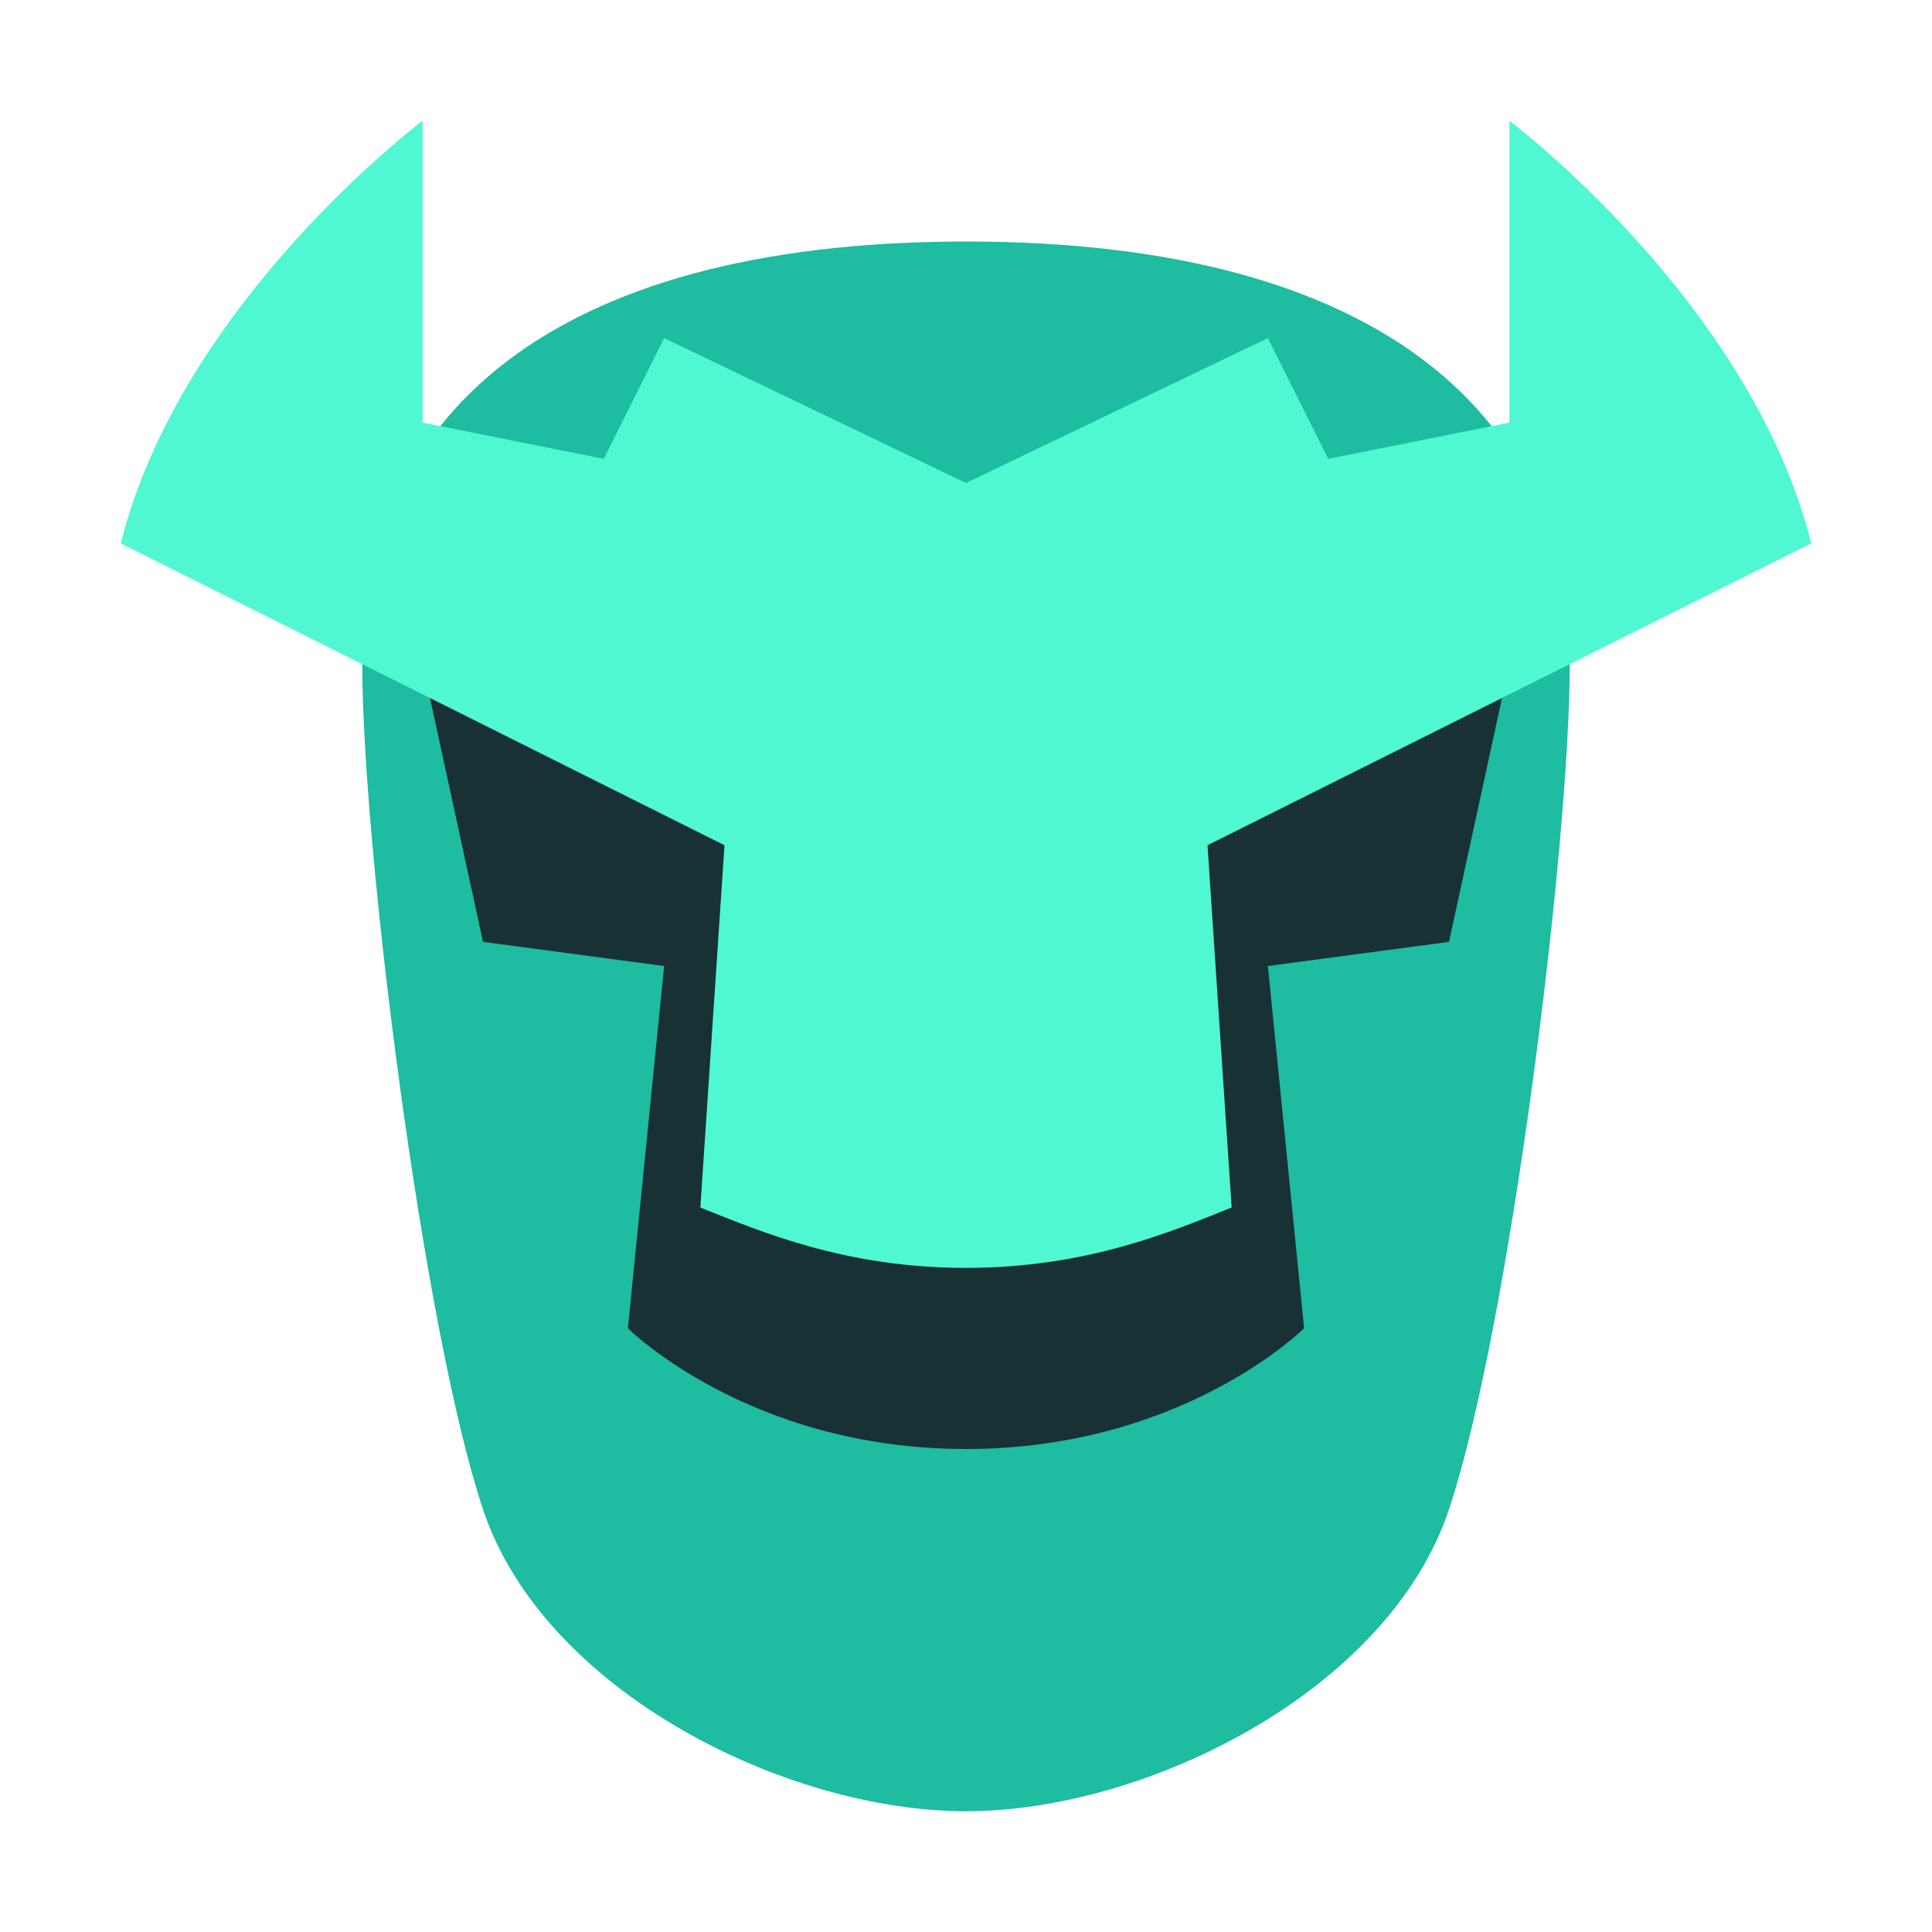
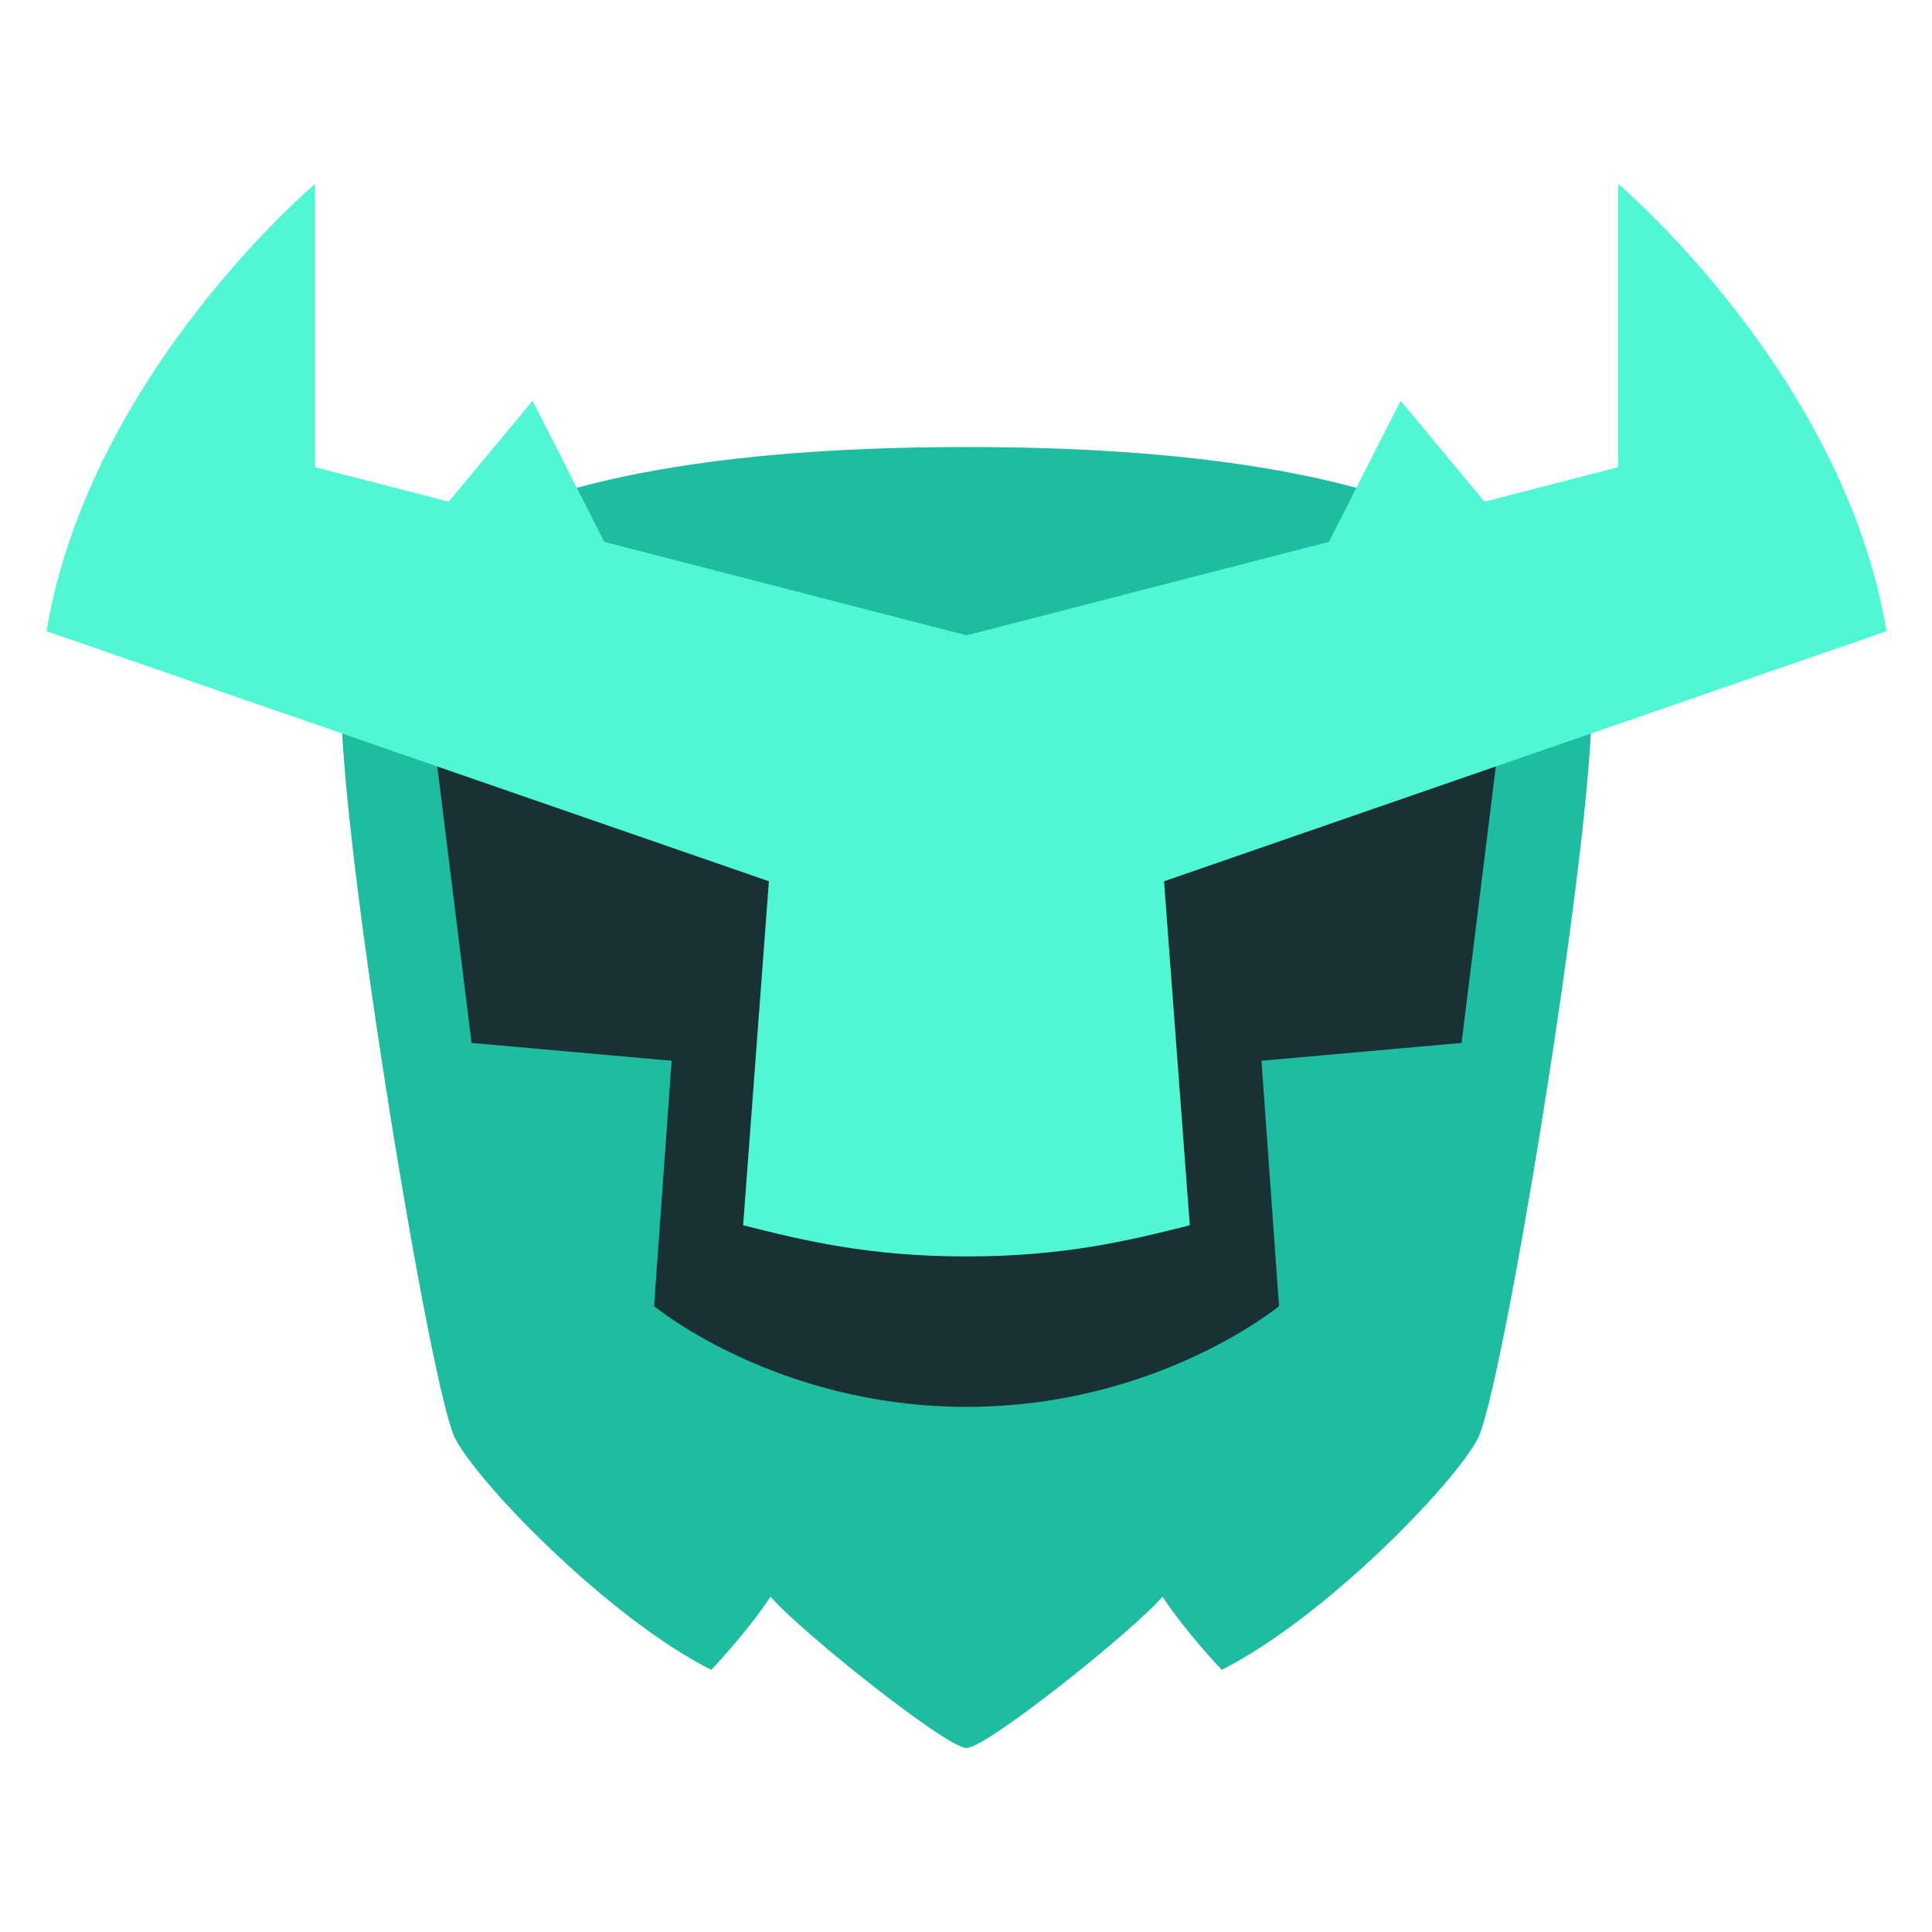
- <svg xmlns="http://www.w3.org/2000/svg" width="16" height="16" viewBox="0 0 16 16" fill="none">
-   <path d="M8 2C4.5 2 3 3.5 3 5.5C3 7 3.5 11 4 12.5C4.5 14 6.5 15 8 15C9.5 15 11.5 14 12 12.5C12.5 11 13 7 13 5.5C13 3.5 11.5 2 8 2Z" fill="#1EBCA1" />
-   <path d="M5.5 8L4 7.8L3.5 5.5H12.5L12 7.8L10.5 8L10.8 11C10.8 11 9.8 12 8 12C6.2 12 5.2 11 5.2 11L5.5 8Z" fill="#183134" />
-   <path d="M10 7L15 4.5C14.5 2.5 12.5 1 12.5 1V3.5L11 3.8L10.5 2.8L8 4L5.5 2.8L5 3.8L3.5 3.5V1C3.5 1 1.5 2.5 1 4.5L6 7L5.8 10C6.3 10.2 7 10.5 8 10.5C9 10.5 9.7 10.2 10.2 10L10 7Z" fill="#4FF8D2" />
+ <svg xmlns="http://www.w3.org/2000/svg" width="16" height="16" viewBox="15 30 210 180">
+   <path d="M120.055 205C117.865 205 101.855 192.2 98.755 188.55C96.315 192.28 92.315 196.51 92.315 196.51C81.265 190.94 67.145 176.45 64.485 171.38C61.865 166.38 52.355 108.8 52.095 92.08C51.755 82.67 57.945 63.59 120.055 63.59C182.165 63.59 188.345 82.67 188.015 92.08C187.765 108.8 178.255 166.38 175.625 171.38C172.965 176.45 158.845 190.94 147.795 196.51C147.795 196.51 143.795 192.28 141.355 188.55C138.255 192.2 122.245 205 120.055 205Z" fill="#1EBCA1" />
+   <path d="M120.055 167.92C99.325 167.92 86.095 156.97 86.095 156.97L88.005 130.3L66.255 128.36L62.345 96.81H177.775L173.865 128.36L152.115 130.3L154.025 156.97C154.025 156.97 140.795 167.92 120.065 167.92H120.055Z" fill="#183134" />
+   <path d="M141.535 110.79L220.055 83.61C215.385 55.67 190.895 35 190.895 35V65.78L176.355 69.53L167.245 58.56L159.445 73.9L120.065 84.06L80.685 73.9L72.885 58.56L63.775 69.53L49.235 65.78V35C49.235 35 24.725 55.67 20.055 83.61L98.575 110.79L95.775 148.18C102.475 149.88 109.525 151.57 120.055 151.57C130.585 151.57 137.625 149.88 144.325 148.18L141.525 110.79H141.535Z" fill="#4FF8D2" />
</svg>
